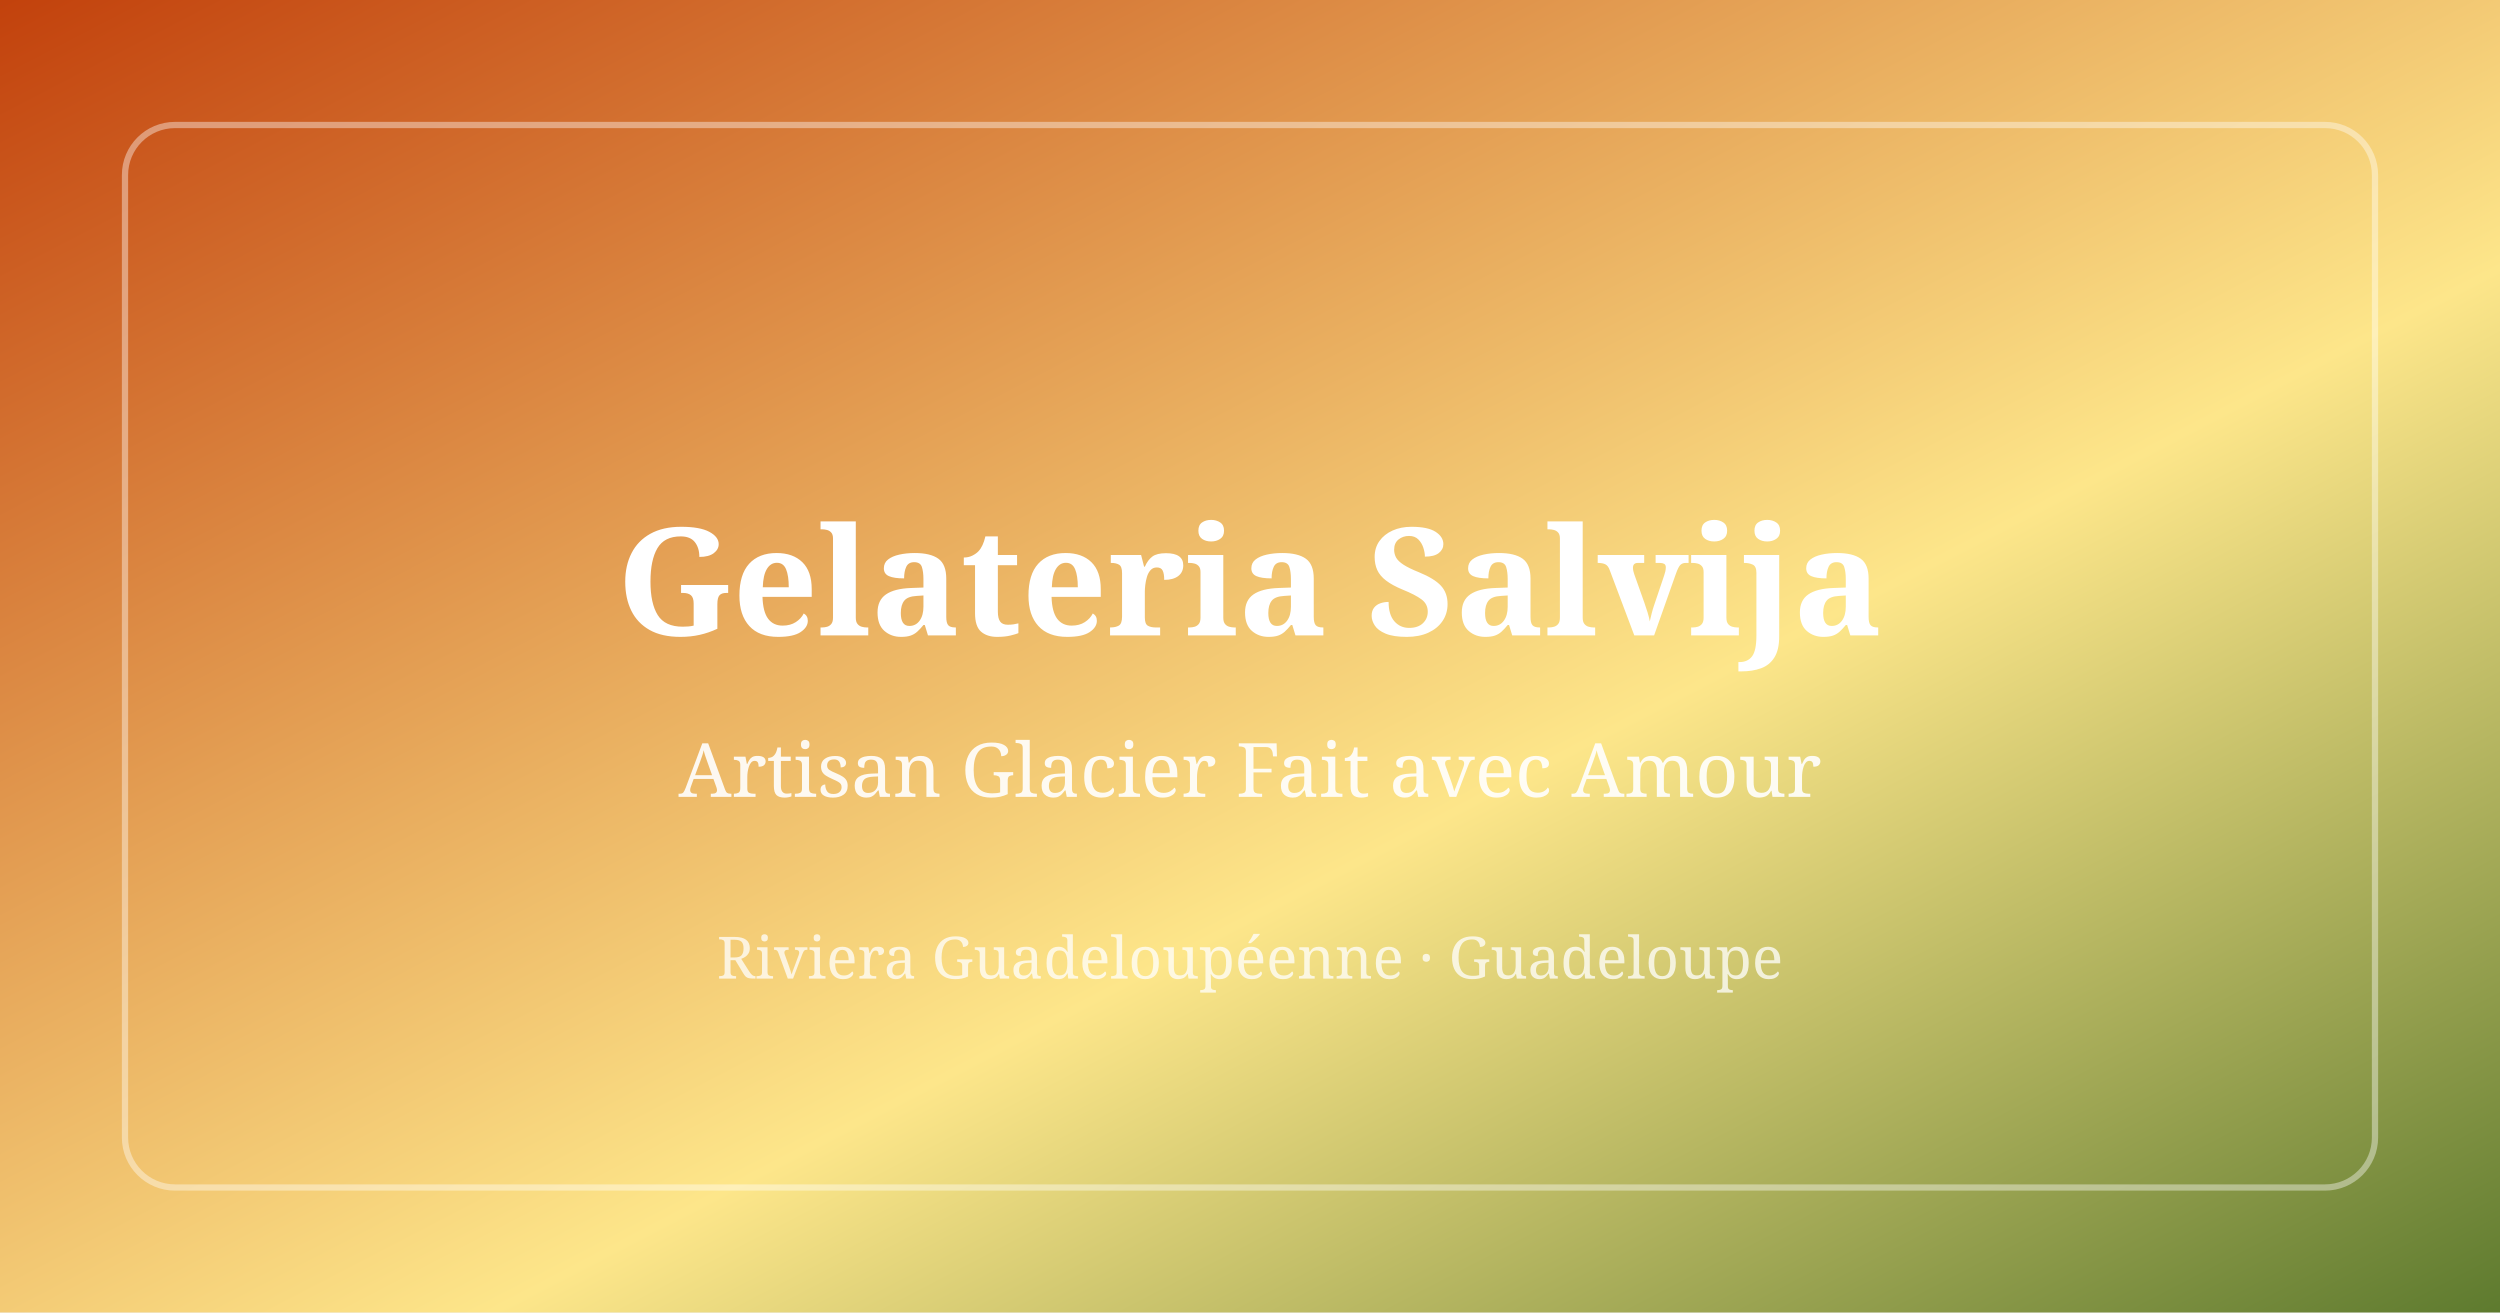
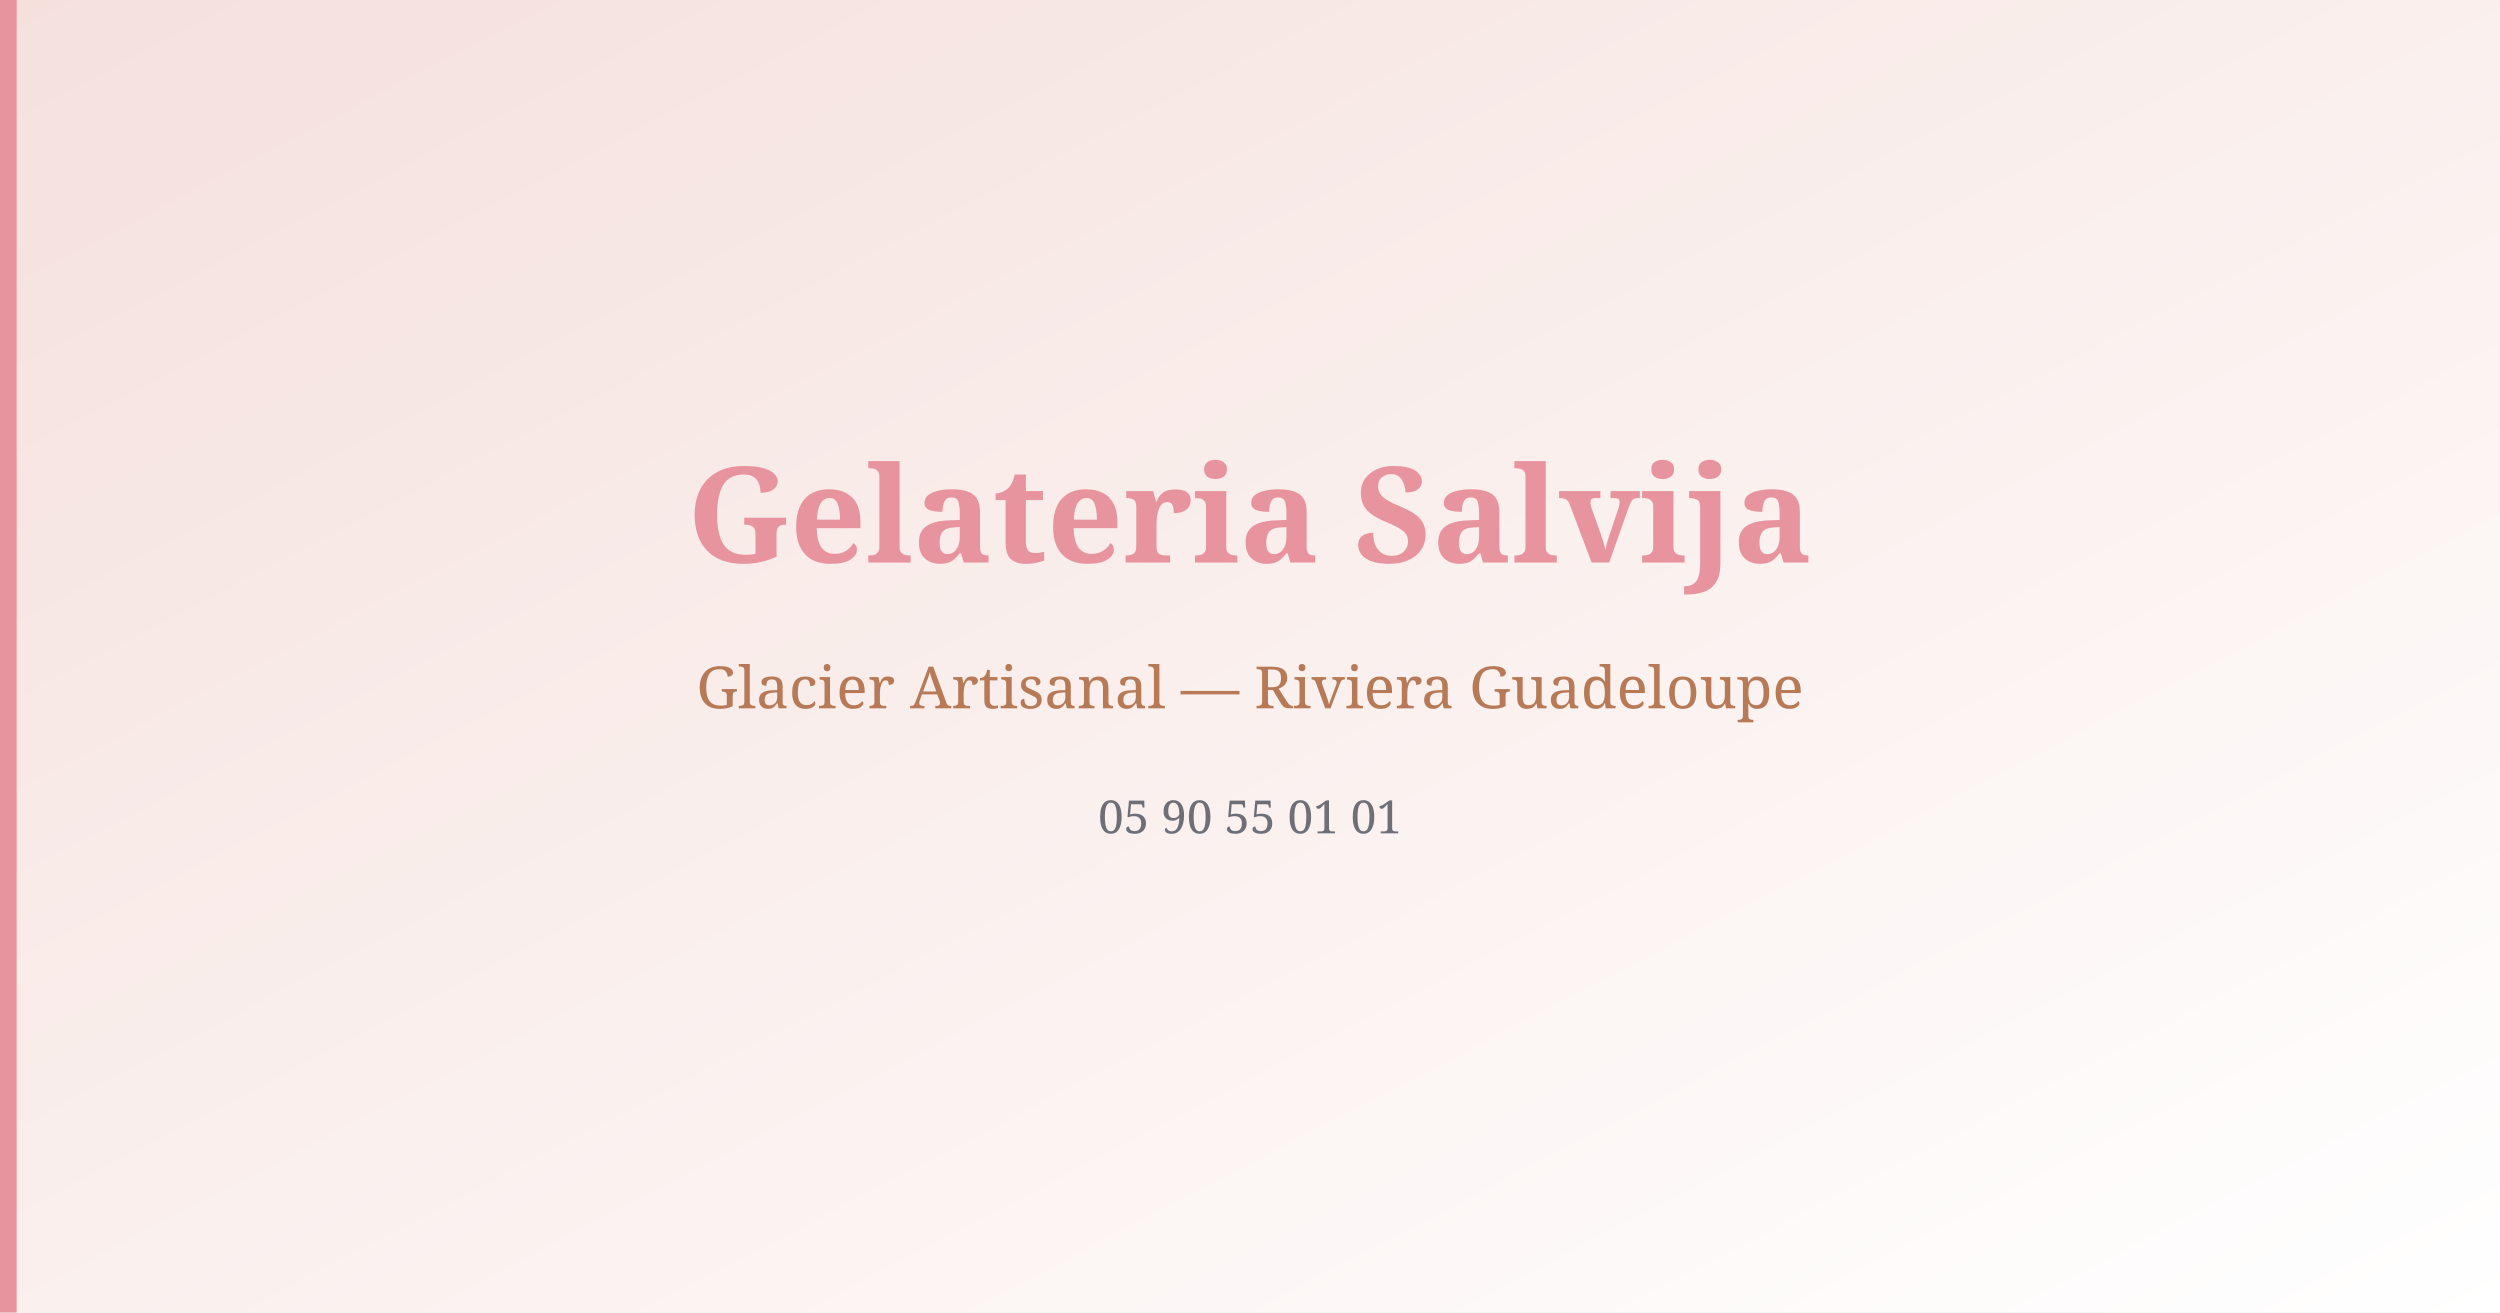
- <svg xmlns="http://www.w3.org/2000/svg" viewBox="0 0 1200 630" width="1200" height="630">
+ <svg xmlns="http://www.w3.org/2000/svg" width="1200" height="630" viewBox="0 0 1200 630">
  <defs>
-     <linearGradient id="bg" x1="0%" y1="0%" x2="100%" y2="100%">
-       <stop offset="0%" style="stop-color:#C2410C;stop-opacity:1" />
-       <stop offset="60%" style="stop-color:#FDE68A;stop-opacity:1" />
-       <stop offset="100%" style="stop-color:#5D7A2E;stop-opacity:1" />
+     <linearGradient id="bg" x1="0" y1="0" x2="1" y2="1">
+       <stop offset="0%" stop-color="#F5E0DC" />
+       <stop offset="100%" stop-color="#FFFFFF" />
    </linearGradient>
  </defs>
  <rect width="1200" height="630" fill="url(#bg)" />
-   <rect x="60" y="60" width="1080" height="510" rx="24" fill="none" stroke="white" stroke-width="3" stroke-opacity="0.4" />
-   <text x="600" y="280" font-family="Georgia, serif" font-size="72" font-weight="700" fill="white" text-anchor="middle" dominant-baseline="middle">Gelateria Salvija</text>
-   <text x="600" y="370" font-family="Georgia, serif" font-size="36" fill="white" text-anchor="middle" dominant-baseline="middle" opacity="0.9">Artisan Glacier Fait avec Amour</text>
-   <text x="600" y="460" font-family="Georgia, serif" font-size="28" fill="white" text-anchor="middle" dominant-baseline="middle" opacity="0.75">Riviera Guadeloupéenne · Guadeloupe</text>
+   <rect x="0" y="0" width="8" height="630" fill="#E8949E" />
+   <text x="600" y="270" font-family="Georgia, serif" font-size="64" font-weight="700" fill="#E8949E" text-anchor="middle">Gelateria Salvija</text>
+   <text x="600" y="340" font-family="Georgia, serif" font-size="28" fill="#B87A56" text-anchor="middle">Glacier Artisanal — Riviera Guadeloupe</text>
+   <text x="600" y="400" font-family="Georgia, serif" font-size="22" fill="#111827" text-anchor="middle" opacity="0.6">05 90 55 01 01</text>
</svg>
